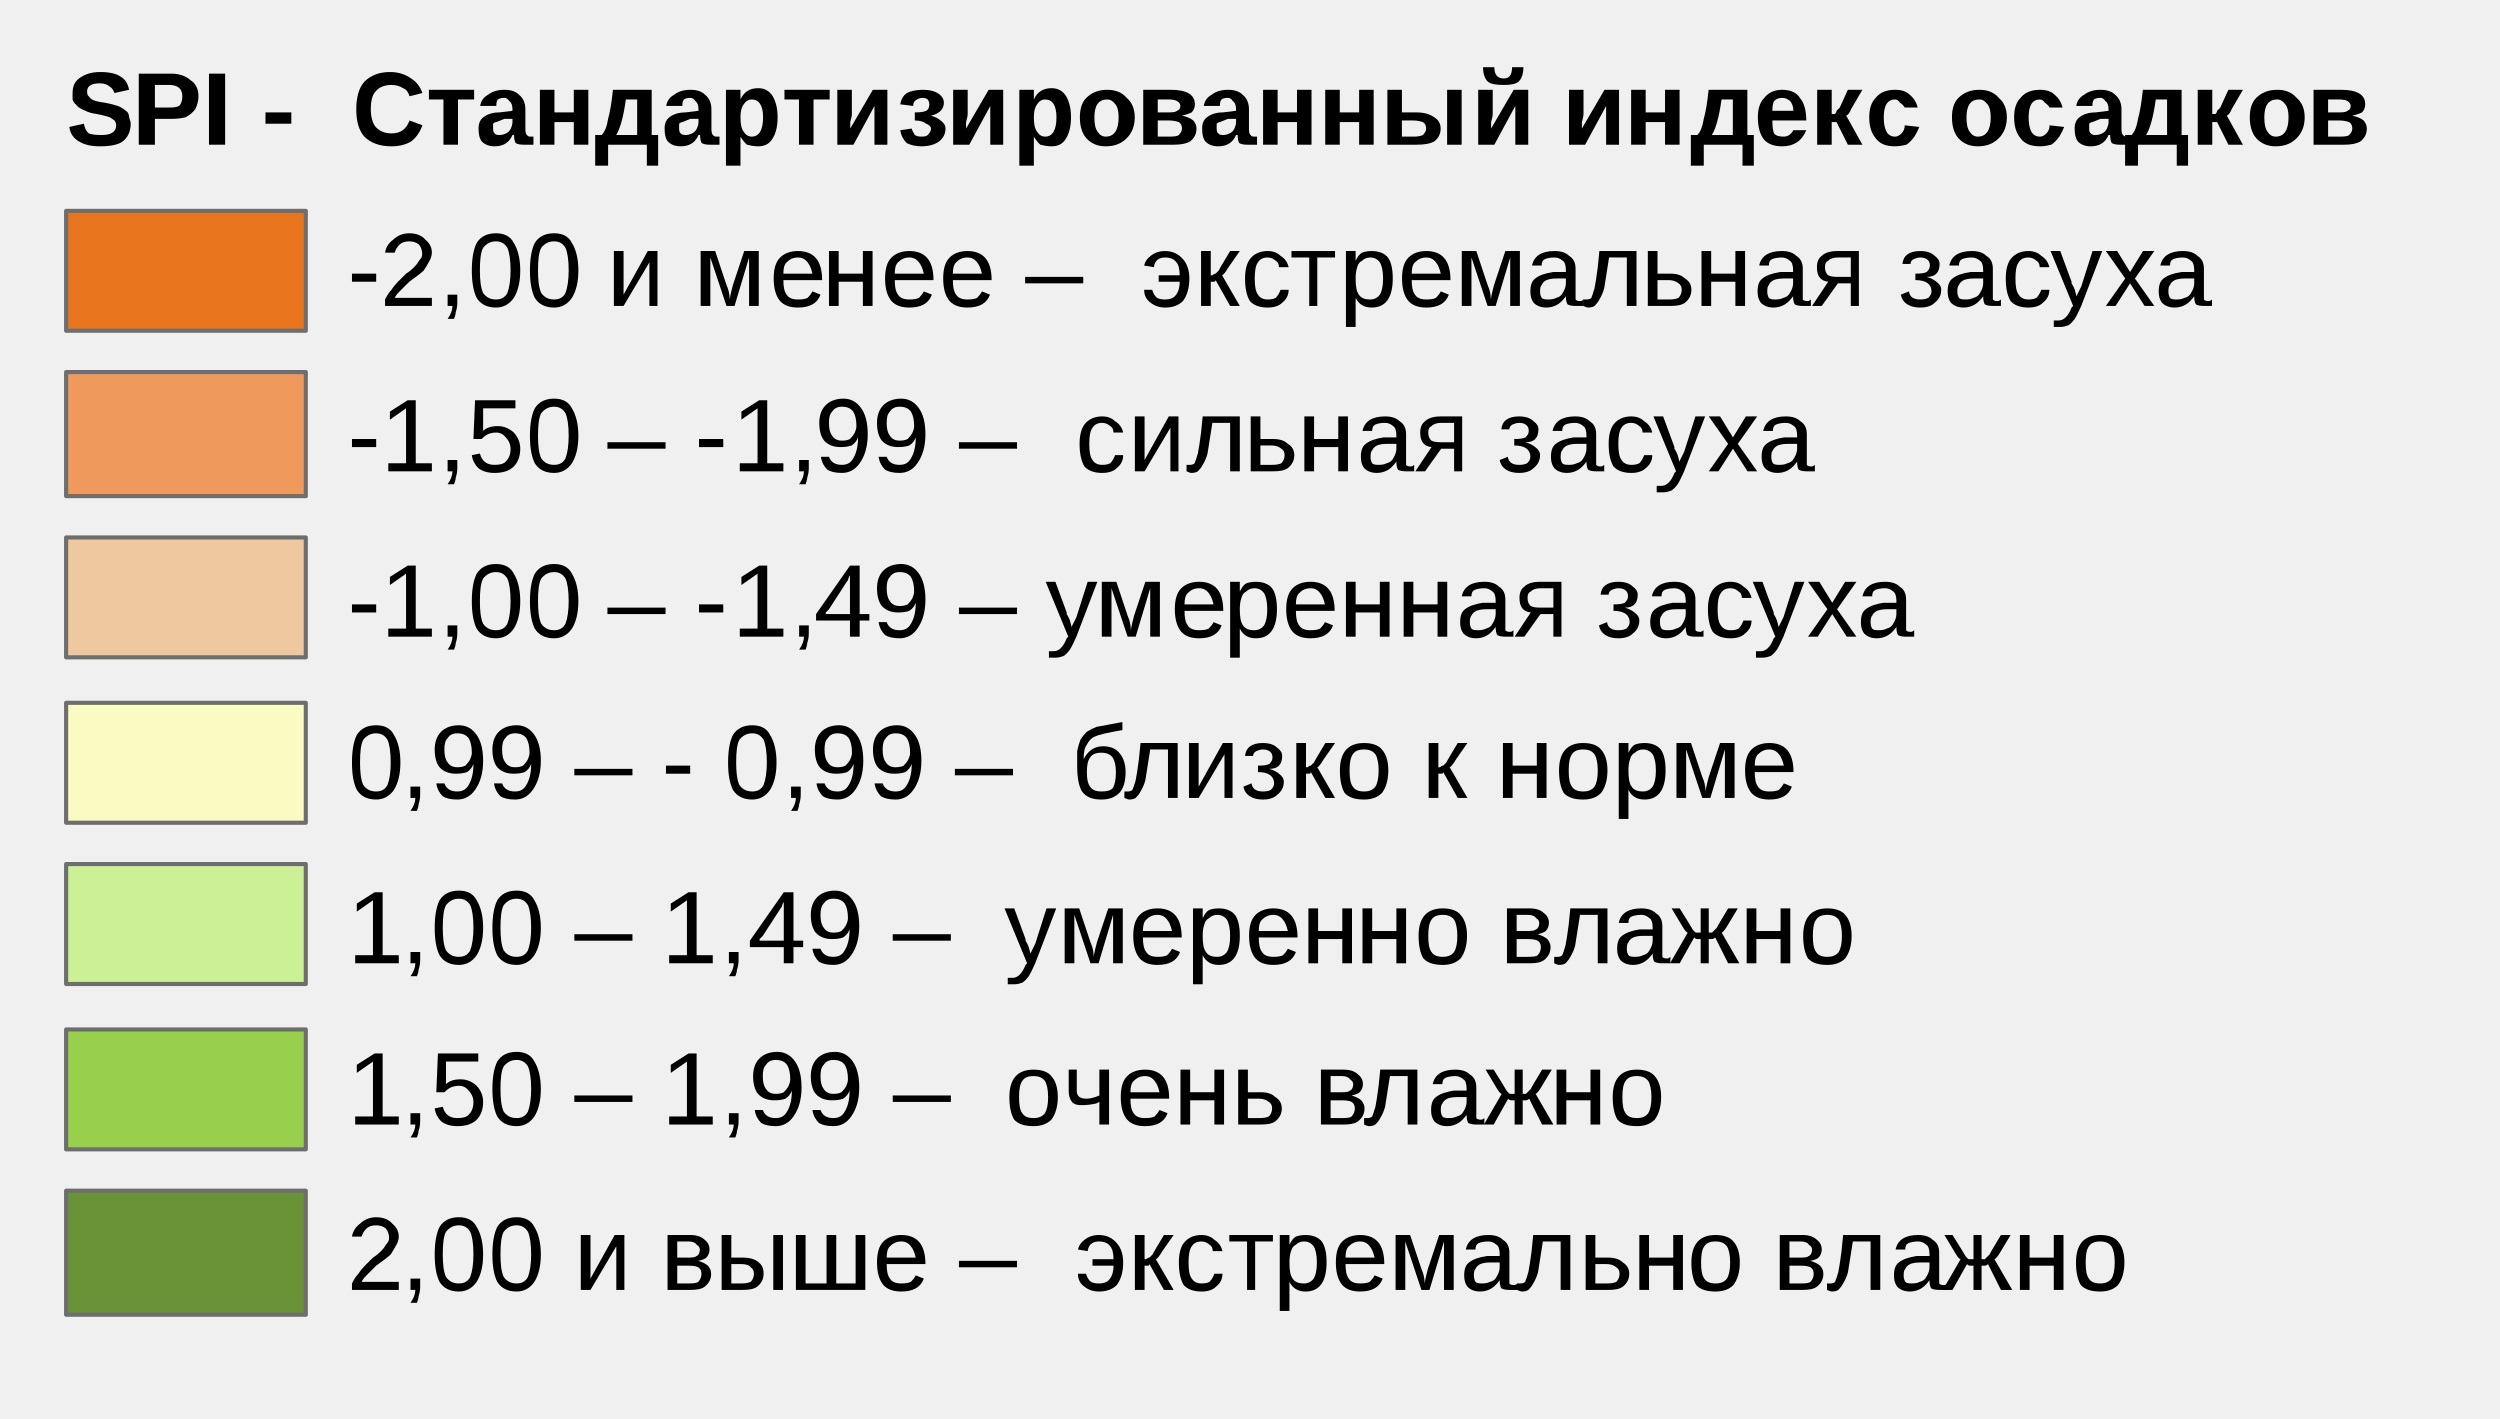
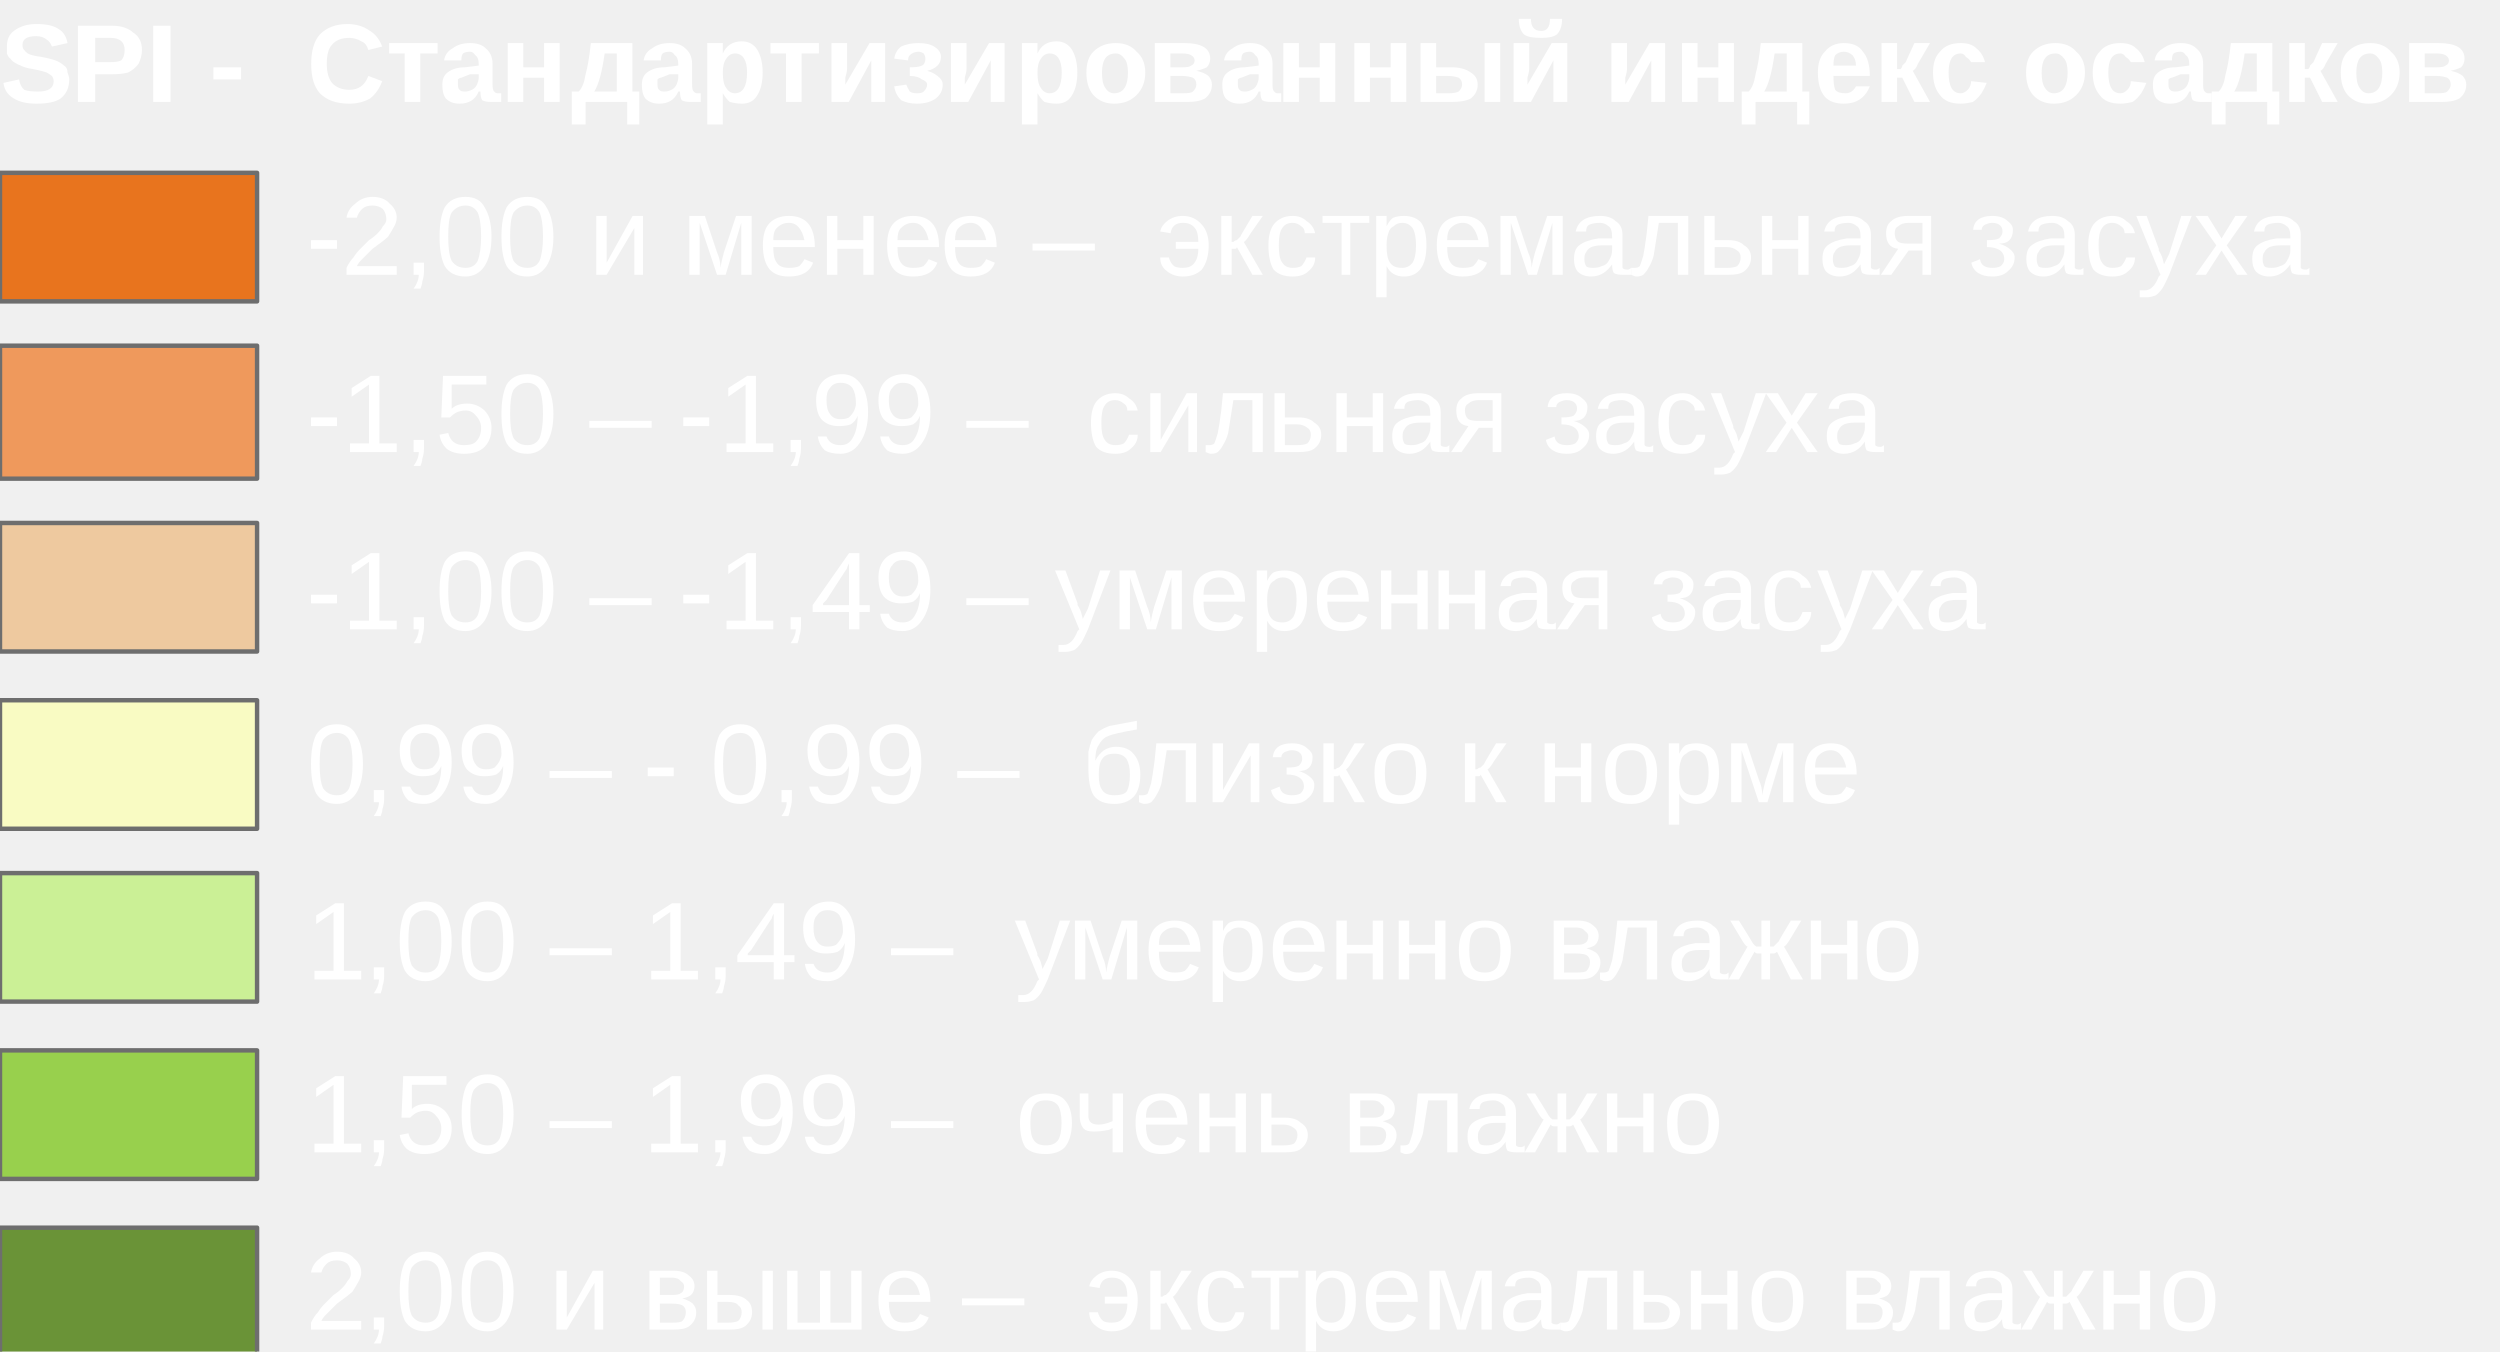
- <svg xmlns="http://www.w3.org/2000/svg" width="290.268pt" height="164.665pt" viewBox="0 0 290.268 164.665" enable-background="new 0 0 290.268 164.665" version="1.1">
+ <svg xmlns="http://www.w3.org/2000/svg" width="270.822pt" height="146.409pt" viewBox="0 0 270.822 146.409" enable-background="new 0 0 270.822 146.409" version="1.1">
  <g id="Other">
    <clipPath id="SVG_CP_1">
-       <path d="M0,164.665L0,0L290.268,0L290.268,164.665L0,164.665z" />
+       <path d="M0,146.409L0,0L270.822,0L270.822,146.409L0,146.409z" />
    </clipPath>
-     <g font-family="'Arial'" font-size="1" kerning="0" font-weight="700" fill="#000000" clip-path="url(#SVG_CP_1)">
-       <text text-anchor="start" transform="matrix(11.99528 0 0 12.00063 7.67698 16.80087)">
+     <g font-family="'Arial'" font-size="1" kerning="0" font-weight="700" fill="#FFFFFF" clip-path="url(#SVG_CP_1)">
+       <text text-anchor="start" transform="matrix(12.00334 0 0 12.0027 0 11.04249)">
        <tspan direction="ltr" unicode-bidi="embed" x="0 ">S</tspan>
        <tspan direction="ltr" unicode-bidi="embed" x="0.64 ">P</tspan>
-         <tspan direction="ltr" unicode-bidi="embed" x="1.321 ">I</tspan>
-         <tspan direction="ltr" unicode-bidi="embed" x="1.881 ">-</tspan>
-         <tspan direction="ltr" unicode-bidi="embed" x="2.761 ">C</tspan>
-         <tspan direction="ltr" unicode-bidi="embed" x="3.482 ">т</tspan>
-         <tspan direction="ltr" unicode-bidi="embed" x="3.962 ">а</tspan>
-         <tspan direction="ltr" unicode-bidi="embed" x="4.522 ">н</tspan>
-         <tspan direction="ltr" unicode-bidi="embed" x="5.122 ">д</tspan>
-         <tspan direction="ltr" unicode-bidi="embed" x="5.763 ">а</tspan>
-         <tspan direction="ltr" unicode-bidi="embed" x="6.323 ">р</tspan>
-         <tspan direction="ltr" unicode-bidi="embed" x="6.923 ">т</tspan>
-         <tspan direction="ltr" unicode-bidi="embed" x="7.403 ">и</tspan>
-         <tspan direction="ltr" unicode-bidi="embed" x="8.044 ">з</tspan>
-         <tspan direction="ltr" unicode-bidi="embed" x="8.524 ">и</tspan>
-         <tspan direction="ltr" unicode-bidi="embed" x="9.164 ">р</tspan>
-         <tspan direction="ltr" unicode-bidi="embed" x="9.764 ">о</tspan>
-         <tspan direction="ltr" unicode-bidi="embed" x="10.365 ">в</tspan>
-         <tspan direction="ltr" unicode-bidi="embed" x="10.965 ">а</tspan>
-         <tspan direction="ltr" unicode-bidi="embed" x="11.525 ">н</tspan>
-         <tspan direction="ltr" unicode-bidi="embed" x="12.125 ">н</tspan>
-         <tspan direction="ltr" unicode-bidi="embed" x="12.726 ">ы</tspan>
-         <tspan direction="ltr" unicode-bidi="embed" x="13.606 ">й</tspan>
-         <tspan direction="ltr" unicode-bidi="embed" x="14.486 ">и</tspan>
-         <tspan direction="ltr" unicode-bidi="embed" x="15.087 ">н</tspan>
-         <tspan direction="ltr" unicode-bidi="embed" x="15.727 ">д</tspan>
-         <tspan direction="ltr" unicode-bidi="embed" x="16.327 ">е</tspan>
-         <tspan direction="ltr" unicode-bidi="embed" x="16.888 ">к</tspan>
-         <tspan direction="ltr" unicode-bidi="embed" x="17.408 ">с</tspan>
-         <tspan direction="ltr" unicode-bidi="embed" x="18.208 ">о</tspan>
-         <tspan direction="ltr" unicode-bidi="embed" x="18.808 ">с</tspan>
-         <tspan direction="ltr" unicode-bidi="embed" x="19.409 ">а</tspan>
-         <tspan direction="ltr" unicode-bidi="embed" x="19.929 ">д</tspan>
-         <tspan direction="ltr" unicode-bidi="embed" x="20.569 ">к</tspan>
-         <tspan direction="ltr" unicode-bidi="embed" x="21.089 ">о</tspan>
-         <tspan direction="ltr" unicode-bidi="embed" x="21.69 ">в</tspan>
-       </text>
-     </g>
-     <path clip-path="url(#SVG_CP_1)" fill="#E8741E" fill-rule="evenodd" stroke="#6E6E6E" stroke-width="0.48" stroke-miterlimit="10" stroke-linecap="round" stroke-linejoin="round" d="    M7.677,38.402L7.677,24.481L35.506,24.481L35.506,38.402L7.677,38.402z" />
-     <g font-family="'Arial'" font-size="1" kerning="0" font-weight="400" fill="#000000" clip-path="url(#SVG_CP_1)">
-       <text text-anchor="start" transform="matrix(11.99528 0 0 12.00063 40.30414 35.52185)">
+         <tspan direction="ltr" unicode-bidi="embed" x="1.32 ">I</tspan>
+         <tspan direction="ltr" unicode-bidi="embed" x="1.88 ">-</tspan>
+         <tspan direction="ltr" unicode-bidi="embed" x="2.76 ">C</tspan>
+         <tspan direction="ltr" unicode-bidi="embed" x="3.48 ">т</tspan>
+         <tspan direction="ltr" unicode-bidi="embed" x="3.96 ">а</tspan>
+         <tspan direction="ltr" unicode-bidi="embed" x="4.52 ">н</tspan>
+         <tspan direction="ltr" unicode-bidi="embed" x="5.16 ">д</tspan>
+         <tspan direction="ltr" unicode-bidi="embed" x="5.76 ">а</tspan>
+         <tspan direction="ltr" unicode-bidi="embed" x="6.32 ">р</tspan>
+         <tspan direction="ltr" unicode-bidi="embed" x="6.92 ">т</tspan>
+         <tspan direction="ltr" unicode-bidi="embed" x="7.44 ">и</tspan>
+         <tspan direction="ltr" unicode-bidi="embed" x="8.04 ">з</tspan>
+         <tspan direction="ltr" unicode-bidi="embed" x="8.52 ">и</tspan>
+         <tspan direction="ltr" unicode-bidi="embed" x="9.16 ">р</tspan>
+         <tspan direction="ltr" unicode-bidi="embed" x="9.759 ">о</tspan>
+         <tspan direction="ltr" unicode-bidi="embed" x="10.359 ">в</tspan>
+         <tspan direction="ltr" unicode-bidi="embed" x="10.999 ">а</tspan>
+         <tspan direction="ltr" unicode-bidi="embed" x="11.519 ">н</tspan>
+         <tspan direction="ltr" unicode-bidi="embed" x="12.159 ">н</tspan>
+         <tspan direction="ltr" unicode-bidi="embed" x="12.759 ">ы</tspan>
+         <tspan direction="ltr" unicode-bidi="embed" x="13.599 ">й</tspan>
+         <tspan direction="ltr" unicode-bidi="embed" x="14.479 ">и</tspan>
+         <tspan direction="ltr" unicode-bidi="embed" x="15.119 ">н</tspan>
+         <tspan direction="ltr" unicode-bidi="embed" x="15.719 ">д</tspan>
+         <tspan direction="ltr" unicode-bidi="embed" x="16.359 ">е</tspan>
+         <tspan direction="ltr" unicode-bidi="embed" x="16.919 ">к</tspan>
+         <tspan direction="ltr" unicode-bidi="embed" x="17.399 ">с</tspan>
+         <tspan direction="ltr" unicode-bidi="embed" x="18.239 ">о</tspan>
+         <tspan direction="ltr" unicode-bidi="embed" x="18.839 ">с</tspan>
+         <tspan direction="ltr" unicode-bidi="embed" x="19.399 ">а</tspan>
+         <tspan direction="ltr" unicode-bidi="embed" x="19.959 ">д</tspan>
+         <tspan direction="ltr" unicode-bidi="embed" x="20.599 ">к</tspan>
+         <tspan direction="ltr" unicode-bidi="embed" x="21.079 ">о</tspan>
+         <tspan direction="ltr" unicode-bidi="embed" x="21.679 ">в</tspan>
+       </text>
+     </g>
+     <path clip-path="url(#SVG_CP_1)" fill="#E8741E" fill-rule="evenodd" stroke="#6E6E6E" stroke-width="0.48" stroke-miterlimit="10" stroke-linecap="round" stroke-linejoin="round" d="    M0,32.647L0,18.724L27.848,18.724L27.848,32.647L0,32.647z" />
+     <g font-family="'Arial'" font-size="1" kerning="0" font-weight="400" fill="#FFFFFF" clip-path="url(#SVG_CP_1)">
+       <text text-anchor="start" transform="matrix(12.00334 0 0 12.0027 33.12923 29.76671)">
        <tspan direction="ltr" unicode-bidi="embed" x="0 ">-</tspan>
        <tspan direction="ltr" unicode-bidi="embed" x="0.32 ">2</tspan>
        <tspan direction="ltr" unicode-bidi="embed" x="0.88 ">,</tspan>
-         <tspan direction="ltr" unicode-bidi="embed" x="1.161 ">0</tspan>
-         <tspan direction="ltr" unicode-bidi="embed" x="1.721 ">0</tspan>
-         <tspan direction="ltr" unicode-bidi="embed" x="2.521 ">и</tspan>
-         <tspan direction="ltr" unicode-bidi="embed" x="3.361 ">м</tspan>
-         <tspan direction="ltr" unicode-bidi="embed" x="4.082 ">е</tspan>
-         <tspan direction="ltr" unicode-bidi="embed" x="4.602 ">н</tspan>
-         <tspan direction="ltr" unicode-bidi="embed" x="5.162 ">е</tspan>
-         <tspan direction="ltr" unicode-bidi="embed" x="5.723 ">е</tspan>
-         <tspan direction="ltr" unicode-bidi="embed" x="6.563 ">–</tspan>
-         <tspan direction="ltr" unicode-bidi="embed" x="7.683 ">э</tspan>
-         <tspan direction="ltr" unicode-bidi="embed" x="8.204 ">к</tspan>
-         <tspan direction="ltr" unicode-bidi="embed" x="8.644 ">с</tspan>
-         <tspan direction="ltr" unicode-bidi="embed" x="9.124 ">т</tspan>
-         <tspan direction="ltr" unicode-bidi="embed" x="9.604 ">р</tspan>
-         <tspan direction="ltr" unicode-bidi="embed" x="10.165 ">е</tspan>
-         <tspan direction="ltr" unicode-bidi="embed" x="10.725 ">м</tspan>
-         <tspan direction="ltr" unicode-bidi="embed" x="11.405 ">а</tspan>
-         <tspan direction="ltr" unicode-bidi="embed" x="11.965 ">л</tspan>
-         <tspan direction="ltr" unicode-bidi="embed" x="12.526 ">ь</tspan>
-         <tspan direction="ltr" unicode-bidi="embed" x="13.046 ">н</tspan>
-         <tspan direction="ltr" unicode-bidi="embed" x="13.606 ">а</tspan>
-         <tspan direction="ltr" unicode-bidi="embed" x="14.166 ">я</tspan>
-         <tspan direction="ltr" unicode-bidi="embed" x="15.007 ">з</tspan>
-         <tspan direction="ltr" unicode-bidi="embed" x="15.447 ">а</tspan>
-         <tspan direction="ltr" unicode-bidi="embed" x="16.007 ">с</tspan>
-         <tspan direction="ltr" unicode-bidi="embed" x="16.487 ">у</tspan>
-         <tspan direction="ltr" unicode-bidi="embed" x="17.008 ">х</tspan>
-         <tspan direction="ltr" unicode-bidi="embed" x="17.488 ">а</tspan>
-       </text>
-     </g>
-     <path clip-path="url(#SVG_CP_1)" fill="#EF995C" fill-rule="evenodd" stroke="#6E6E6E" stroke-width="0.48" stroke-miterlimit="10" stroke-linecap="round" stroke-linejoin="round" d="    M7.677,57.603L7.677,43.202L35.506,43.202L35.506,57.603L7.677,57.603z" />
-     <g font-family="'Arial'" font-size="1" kerning="0" font-weight="400" fill="#000000" clip-path="url(#SVG_CP_1)">
-       <text text-anchor="start" transform="matrix(11.99528 0 0 12.00063 40.30414 54.72285)">
+         <tspan direction="ltr" unicode-bidi="embed" x="1.16 ">0</tspan>
+         <tspan direction="ltr" unicode-bidi="embed" x="1.72 ">0</tspan>
+         <tspan direction="ltr" unicode-bidi="embed" x="2.56 ">и</tspan>
+         <tspan direction="ltr" unicode-bidi="embed" x="3.4 ">м</tspan>
+         <tspan direction="ltr" unicode-bidi="embed" x="4.08 ">е</tspan>
+         <tspan direction="ltr" unicode-bidi="embed" x="4.64 ">н</tspan>
+         <tspan direction="ltr" unicode-bidi="embed" x="5.2 ">е</tspan>
+         <tspan direction="ltr" unicode-bidi="embed" x="5.72 ">е</tspan>
+         <tspan direction="ltr" unicode-bidi="embed" x="6.56 ">–</tspan>
+         <tspan direction="ltr" unicode-bidi="embed" x="7.68 ">э</tspan>
+         <tspan direction="ltr" unicode-bidi="embed" x="8.2 ">к</tspan>
+         <tspan direction="ltr" unicode-bidi="embed" x="8.64 ">с</tspan>
+         <tspan direction="ltr" unicode-bidi="embed" x="9.16 ">т</tspan>
+         <tspan direction="ltr" unicode-bidi="embed" x="9.599 ">р</tspan>
+         <tspan direction="ltr" unicode-bidi="embed" x="10.159 ">е</tspan>
+         <tspan direction="ltr" unicode-bidi="embed" x="10.719 ">м</tspan>
+         <tspan direction="ltr" unicode-bidi="embed" x="11.399 ">а</tspan>
+         <tspan direction="ltr" unicode-bidi="embed" x="11.959 ">л</tspan>
+         <tspan direction="ltr" unicode-bidi="embed" x="12.559 ">ь</tspan>
+         <tspan direction="ltr" unicode-bidi="embed" x="13.079 ">н</tspan>
+         <tspan direction="ltr" unicode-bidi="embed" x="13.639 ">а</tspan>
+         <tspan direction="ltr" unicode-bidi="embed" x="14.199 ">я</tspan>
+         <tspan direction="ltr" unicode-bidi="embed" x="14.999 ">з</tspan>
+         <tspan direction="ltr" unicode-bidi="embed" x="15.479 ">а</tspan>
+         <tspan direction="ltr" unicode-bidi="embed" x="16.039 ">с</tspan>
+         <tspan direction="ltr" unicode-bidi="embed" x="16.519 ">у</tspan>
+         <tspan direction="ltr" unicode-bidi="embed" x="17.039 ">х</tspan>
+         <tspan direction="ltr" unicode-bidi="embed" x="17.519 ">а</tspan>
+       </text>
+     </g>
+     <path clip-path="url(#SVG_CP_1)" fill="#EF995C" fill-rule="evenodd" stroke="#6E6E6E" stroke-width="0.48" stroke-miterlimit="10" stroke-linecap="round" stroke-linejoin="round" d="    M0,51.852L0,37.448L27.848,37.448L27.848,51.852L0,51.852z" />
+     <g font-family="'Arial'" font-size="1" kerning="0" font-weight="400" fill="#FFFFFF" clip-path="url(#SVG_CP_1)">
+       <text text-anchor="start" transform="matrix(12.00334 0 0 12.0027 33.12923 48.97103)">
        <tspan direction="ltr" unicode-bidi="embed" x="0 ">-</tspan>
        <tspan direction="ltr" unicode-bidi="embed" x="0.32 ">1</tspan>
        <tspan direction="ltr" unicode-bidi="embed" x="0.88 ">,</tspan>
-         <tspan direction="ltr" unicode-bidi="embed" x="1.161 ">5</tspan>
-         <tspan direction="ltr" unicode-bidi="embed" x="1.721 ">0</tspan>
-         <tspan direction="ltr" unicode-bidi="embed" x="2.521 ">–</tspan>
-         <tspan direction="ltr" unicode-bidi="embed" x="3.361 ">-</tspan>
-         <tspan direction="ltr" unicode-bidi="embed" x="3.722 ">1</tspan>
-         <tspan direction="ltr" unicode-bidi="embed" x="4.282 ">,</tspan>
-         <tspan direction="ltr" unicode-bidi="embed" x="4.522 ">9</tspan>
-         <tspan direction="ltr" unicode-bidi="embed" x="5.082 ">9</tspan>
-         <tspan direction="ltr" unicode-bidi="embed" x="5.923 ">–</tspan>
-         <tspan direction="ltr" unicode-bidi="embed" x="7.043 ">с</tspan>
-         <tspan direction="ltr" unicode-bidi="embed" x="7.563 ">и</tspan>
-         <tspan direction="ltr" unicode-bidi="embed" x="8.124 ">л</tspan>
-         <tspan direction="ltr" unicode-bidi="embed" x="8.684 ">ь</tspan>
-         <tspan direction="ltr" unicode-bidi="embed" x="9.204 ">н</tspan>
-         <tspan direction="ltr" unicode-bidi="embed" x="9.764 ">а</tspan>
-         <tspan direction="ltr" unicode-bidi="embed" x="10.325 ">я</tspan>
-         <tspan direction="ltr" unicode-bidi="embed" x="11.125 ">з</tspan>
-         <tspan direction="ltr" unicode-bidi="embed" x="11.605 ">а</tspan>
-         <tspan direction="ltr" unicode-bidi="embed" x="12.165 ">с</tspan>
-         <tspan direction="ltr" unicode-bidi="embed" x="12.646 ">у</tspan>
-         <tspan direction="ltr" unicode-bidi="embed" x="13.166 ">х</tspan>
-         <tspan direction="ltr" unicode-bidi="embed" x="13.646 ">а</tspan>
-       </text>
-     </g>
-     <path clip-path="url(#SVG_CP_1)" fill="#EEC99F" fill-rule="evenodd" stroke="#6E6E6E" stroke-width="0.48" stroke-miterlimit="10" stroke-linecap="round" stroke-linejoin="round" d="    M7.677,76.324L7.677,62.403L35.506,62.403L35.506,76.324L7.677,76.324z" />
-     <g font-family="'Arial'" font-size="1" kerning="0" font-weight="400" fill="#000000" clip-path="url(#SVG_CP_1)">
-       <text text-anchor="start" transform="matrix(11.99528 0 0 12.00063 40.30414 73.92385)">
+         <tspan direction="ltr" unicode-bidi="embed" x="1.16 ">5</tspan>
+         <tspan direction="ltr" unicode-bidi="embed" x="1.72 ">0</tspan>
+         <tspan direction="ltr" unicode-bidi="embed" x="2.56 ">–</tspan>
+         <tspan direction="ltr" unicode-bidi="embed" x="3.36 ">-</tspan>
+         <tspan direction="ltr" unicode-bidi="embed" x="3.72 ">1</tspan>
+         <tspan direction="ltr" unicode-bidi="embed" x="4.28 ">,</tspan>
+         <tspan direction="ltr" unicode-bidi="embed" x="4.56 ">9</tspan>
+         <tspan direction="ltr" unicode-bidi="embed" x="5.12 ">9</tspan>
+         <tspan direction="ltr" unicode-bidi="embed" x="5.96 ">–</tspan>
+         <tspan direction="ltr" unicode-bidi="embed" x="7.04 ">с</tspan>
+         <tspan direction="ltr" unicode-bidi="embed" x="7.56 ">и</tspan>
+         <tspan direction="ltr" unicode-bidi="embed" x="8.12 ">л</tspan>
+         <tspan direction="ltr" unicode-bidi="embed" x="8.68 ">ь</tspan>
+         <tspan direction="ltr" unicode-bidi="embed" x="9.24 ">н</tspan>
+         <tspan direction="ltr" unicode-bidi="embed" x="9.759 ">а</tspan>
+         <tspan direction="ltr" unicode-bidi="embed" x="10.319 ">я</tspan>
+         <tspan direction="ltr" unicode-bidi="embed" x="11.159 ">з</tspan>
+         <tspan direction="ltr" unicode-bidi="embed" x="11.599 ">а</tspan>
+         <tspan direction="ltr" unicode-bidi="embed" x="12.159 ">с</tspan>
+         <tspan direction="ltr" unicode-bidi="embed" x="12.679 ">у</tspan>
+         <tspan direction="ltr" unicode-bidi="embed" x="13.159 ">х</tspan>
+         <tspan direction="ltr" unicode-bidi="embed" x="13.679 ">а</tspan>
+       </text>
+     </g>
+     <path clip-path="url(#SVG_CP_1)" fill="#EEC99F" fill-rule="evenodd" stroke="#6E6E6E" stroke-width="0.48" stroke-miterlimit="10" stroke-linecap="round" stroke-linejoin="round" d="    M0,70.576L0,56.653L27.848,56.653L27.848,70.576L0,70.576z" />
+     <g font-family="'Arial'" font-size="1" kerning="0" font-weight="400" fill="#FFFFFF" clip-path="url(#SVG_CP_1)">
+       <text text-anchor="start" transform="matrix(12.00334 0 0 12.0027 33.12923 68.17536)">
        <tspan direction="ltr" unicode-bidi="embed" x="0 ">-</tspan>
        <tspan direction="ltr" unicode-bidi="embed" x="0.32 ">1</tspan>
        <tspan direction="ltr" unicode-bidi="embed" x="0.88 ">,</tspan>
-         <tspan direction="ltr" unicode-bidi="embed" x="1.161 ">0</tspan>
-         <tspan direction="ltr" unicode-bidi="embed" x="1.721 ">0</tspan>
-         <tspan direction="ltr" unicode-bidi="embed" x="2.521 ">–</tspan>
-         <tspan direction="ltr" unicode-bidi="embed" x="3.361 ">-</tspan>
-         <tspan direction="ltr" unicode-bidi="embed" x="3.722 ">1</tspan>
-         <tspan direction="ltr" unicode-bidi="embed" x="4.282 ">,</tspan>
-         <tspan direction="ltr" unicode-bidi="embed" x="4.522 ">4</tspan>
-         <tspan direction="ltr" unicode-bidi="embed" x="5.082 ">9</tspan>
-         <tspan direction="ltr" unicode-bidi="embed" x="5.923 ">–</tspan>
-         <tspan direction="ltr" unicode-bidi="embed" x="6.763 ">у</tspan>
-         <tspan direction="ltr" unicode-bidi="embed" x="7.243 ">м</tspan>
-         <tspan direction="ltr" unicode-bidi="embed" x="7.964 ">е</tspan>
-         <tspan direction="ltr" unicode-bidi="embed" x="8.484 ">р</tspan>
-         <tspan direction="ltr" unicode-bidi="embed" x="9.044 ">е</tspan>
-         <tspan direction="ltr" unicode-bidi="embed" x="9.604 ">н</tspan>
-         <tspan direction="ltr" unicode-bidi="embed" x="10.165 ">н</tspan>
-         <tspan direction="ltr" unicode-bidi="embed" x="10.725 ">а</tspan>
-         <tspan direction="ltr" unicode-bidi="embed" x="11.285 ">я</tspan>
-         <tspan direction="ltr" unicode-bidi="embed" x="12.085 ">з</tspan>
-         <tspan direction="ltr" unicode-bidi="embed" x="12.566 ">а</tspan>
-         <tspan direction="ltr" unicode-bidi="embed" x="13.126 ">с</tspan>
-         <tspan direction="ltr" unicode-bidi="embed" x="13.606 ">у</tspan>
-         <tspan direction="ltr" unicode-bidi="embed" x="14.126 ">х</tspan>
-         <tspan direction="ltr" unicode-bidi="embed" x="14.607 ">а</tspan>
-       </text>
-     </g>
-     <path clip-path="url(#SVG_CP_1)" fill="#F9FBC3" fill-rule="evenodd" stroke="#6E6E6E" stroke-width="0.48" stroke-miterlimit="10" stroke-linecap="round" stroke-linejoin="round" d="    M7.677,95.525L7.677,81.604L35.506,81.604L35.506,95.525L7.677,95.525z" />
-     <g font-family="'Arial'" font-size="1" kerning="0" font-weight="400" fill="#000000" clip-path="url(#SVG_CP_1)">
-       <text text-anchor="start" transform="matrix(11.99528 0 0 12.00063 40.30414 92.64482)">
+         <tspan direction="ltr" unicode-bidi="embed" x="1.16 ">0</tspan>
+         <tspan direction="ltr" unicode-bidi="embed" x="1.72 ">0</tspan>
+         <tspan direction="ltr" unicode-bidi="embed" x="2.56 ">–</tspan>
+         <tspan direction="ltr" unicode-bidi="embed" x="3.36 ">-</tspan>
+         <tspan direction="ltr" unicode-bidi="embed" x="3.72 ">1</tspan>
+         <tspan direction="ltr" unicode-bidi="embed" x="4.28 ">,</tspan>
+         <tspan direction="ltr" unicode-bidi="embed" x="4.56 ">4</tspan>
+         <tspan direction="ltr" unicode-bidi="embed" x="5.12 ">9</tspan>
+         <tspan direction="ltr" unicode-bidi="embed" x="5.96 ">–</tspan>
+         <tspan direction="ltr" unicode-bidi="embed" x="6.76 ">у</tspan>
+         <tspan direction="ltr" unicode-bidi="embed" x="7.28 ">м</tspan>
+         <tspan direction="ltr" unicode-bidi="embed" x="7.96 ">е</tspan>
+         <tspan direction="ltr" unicode-bidi="embed" x="8.52 ">р</tspan>
+         <tspan direction="ltr" unicode-bidi="embed" x="9.08 ">е</tspan>
+         <tspan direction="ltr" unicode-bidi="embed" x="9.639 ">н</tspan>
+         <tspan direction="ltr" unicode-bidi="embed" x="10.159 ">н</tspan>
+         <tspan direction="ltr" unicode-bidi="embed" x="10.719 ">а</tspan>
+         <tspan direction="ltr" unicode-bidi="embed" x="11.279 ">я</tspan>
+         <tspan direction="ltr" unicode-bidi="embed" x="12.119 ">з</tspan>
+         <tspan direction="ltr" unicode-bidi="embed" x="12.559 ">а</tspan>
+         <tspan direction="ltr" unicode-bidi="embed" x="13.119 ">с</tspan>
+         <tspan direction="ltr" unicode-bidi="embed" x="13.639 ">у</tspan>
+         <tspan direction="ltr" unicode-bidi="embed" x="14.119 ">х</tspan>
+         <tspan direction="ltr" unicode-bidi="embed" x="14.599 ">а</tspan>
+       </text>
+     </g>
+     <path clip-path="url(#SVG_CP_1)" fill="#F9FBC3" fill-rule="evenodd" stroke="#6E6E6E" stroke-width="0.48" stroke-miterlimit="10" stroke-linecap="round" stroke-linejoin="round" d="    M0,89.78L0,75.857L27.848,75.857L27.848,89.78L0,89.78z" />
+     <g font-family="'Arial'" font-size="1" kerning="0" font-weight="400" fill="#FFFFFF" clip-path="url(#SVG_CP_1)">
+       <text text-anchor="start" transform="matrix(12.00334 0 0 12.0027 33.12923 86.89958)">
        <tspan direction="ltr" unicode-bidi="embed" x="0 ">0</tspan>
        <tspan direction="ltr" unicode-bidi="embed" x="0.52 ">,</tspan>
        <tspan direction="ltr" unicode-bidi="embed" x="0.8 ">9</tspan>
-         <tspan direction="ltr" unicode-bidi="embed" x="1.361 ">9</tspan>
-         <tspan direction="ltr" unicode-bidi="embed" x="2.201 ">–</tspan>
-         <tspan direction="ltr" unicode-bidi="embed" x="3.041 ">-</tspan>
-         <tspan direction="ltr" unicode-bidi="embed" x="3.642 ">0</tspan>
-         <tspan direction="ltr" unicode-bidi="embed" x="4.202 ">,</tspan>
-         <tspan direction="ltr" unicode-bidi="embed" x="4.482 ">9</tspan>
-         <tspan direction="ltr" unicode-bidi="embed" x="5.042 ">9</tspan>
-         <tspan direction="ltr" unicode-bidi="embed" x="5.883 ">–</tspan>
-         <tspan direction="ltr" unicode-bidi="embed" x="7.003 ">б</tspan>
-         <tspan direction="ltr" unicode-bidi="embed" x="7.523 ">л</tspan>
-         <tspan direction="ltr" unicode-bidi="embed" x="8.084 ">и</tspan>
-         <tspan direction="ltr" unicode-bidi="embed" x="8.644 ">з</tspan>
-         <tspan direction="ltr" unicode-bidi="embed" x="9.124 ">к</tspan>
-         <tspan direction="ltr" unicode-bidi="embed" x="9.564 ">о</tspan>
-         <tspan direction="ltr" unicode-bidi="embed" x="10.405 ">к</tspan>
-         <tspan direction="ltr" unicode-bidi="embed" x="11.125 ">н</tspan>
-         <tspan direction="ltr" unicode-bidi="embed" x="11.685 ">о</tspan>
-         <tspan direction="ltr" unicode-bidi="embed" x="12.245 ">р</tspan>
-         <tspan direction="ltr" unicode-bidi="embed" x="12.806 ">м</tspan>
-         <tspan direction="ltr" unicode-bidi="embed" x="13.486 ">е</tspan>
-       </text>
-     </g>
-     <path clip-path="url(#SVG_CP_1)" fill="#CBF096" fill-rule="evenodd" stroke="#6E6E6E" stroke-width="0.48" stroke-miterlimit="10" stroke-linecap="round" stroke-linejoin="round" d="    M7.677,114.246L7.677,100.325L35.506,100.325L35.506,114.246L7.677,114.246z" />
-     <g font-family="'Arial'" font-size="1" kerning="0" font-weight="400" fill="#000000" clip-path="url(#SVG_CP_1)">
-       <text text-anchor="start" transform="matrix(11.99528 0 0 12.00063 40.30414 111.8458)">
+         <tspan direction="ltr" unicode-bidi="embed" x="1.36 ">9</tspan>
+         <tspan direction="ltr" unicode-bidi="embed" x="2.2 ">–</tspan>
+         <tspan direction="ltr" unicode-bidi="embed" x="3.04 ">-</tspan>
+         <tspan direction="ltr" unicode-bidi="embed" x="3.64 ">0</tspan>
+         <tspan direction="ltr" unicode-bidi="embed" x="4.2 ">,</tspan>
+         <tspan direction="ltr" unicode-bidi="embed" x="4.48 ">9</tspan>
+         <tspan direction="ltr" unicode-bidi="embed" x="5.04 ">9</tspan>
+         <tspan direction="ltr" unicode-bidi="embed" x="5.88 ">–</tspan>
+         <tspan direction="ltr" unicode-bidi="embed" x="7 ">б</tspan>
+         <tspan direction="ltr" unicode-bidi="embed" x="7.52 ">л</tspan>
+         <tspan direction="ltr" unicode-bidi="embed" x="8.12 ">и</tspan>
+         <tspan direction="ltr" unicode-bidi="embed" x="8.68 ">з</tspan>
+         <tspan direction="ltr" unicode-bidi="embed" x="9.12 ">к</tspan>
+         <tspan direction="ltr" unicode-bidi="embed" x="9.599 ">о</tspan>
+         <tspan direction="ltr" unicode-bidi="embed" x="10.399 ">к</tspan>
+         <tspan direction="ltr" unicode-bidi="embed" x="11.119 ">н</tspan>
+         <tspan direction="ltr" unicode-bidi="embed" x="11.679 ">о</tspan>
+         <tspan direction="ltr" unicode-bidi="embed" x="12.239 ">р</tspan>
+         <tspan direction="ltr" unicode-bidi="embed" x="12.799 ">м</tspan>
+         <tspan direction="ltr" unicode-bidi="embed" x="13.479 ">е</tspan>
+       </text>
+     </g>
+     <path clip-path="url(#SVG_CP_1)" fill="#CBF096" fill-rule="evenodd" stroke="#6E6E6E" stroke-width="0.48" stroke-miterlimit="10" stroke-linecap="round" stroke-linejoin="round" d="    M0,108.504L0,94.581L27.848,94.581L27.848,108.504L0,108.504z" />
+     <g font-family="'Arial'" font-size="1" kerning="0" font-weight="400" fill="#FFFFFF" clip-path="url(#SVG_CP_1)">
+       <text text-anchor="start" transform="matrix(12.00334 0 0 12.0027 33.12923 106.1039)">
        <tspan direction="ltr" unicode-bidi="embed" x="0 ">1</tspan>
        <tspan direction="ltr" unicode-bidi="embed" x="0.52 ">,</tspan>
        <tspan direction="ltr" unicode-bidi="embed" x="0.8 ">0</tspan>
-         <tspan direction="ltr" unicode-bidi="embed" x="1.361 ">0</tspan>
-         <tspan direction="ltr" unicode-bidi="embed" x="2.201 ">–</tspan>
-         <tspan direction="ltr" unicode-bidi="embed" x="3.041 ">1</tspan>
-         <tspan direction="ltr" unicode-bidi="embed" x="3.602 ">,</tspan>
-         <tspan direction="ltr" unicode-bidi="embed" x="3.882 ">4</tspan>
-         <tspan direction="ltr" unicode-bidi="embed" x="4.442 ">9</tspan>
-         <tspan direction="ltr" unicode-bidi="embed" x="5.282 ">–</tspan>
-         <tspan direction="ltr" unicode-bidi="embed" x="6.363 ">у</tspan>
-         <tspan direction="ltr" unicode-bidi="embed" x="6.883 ">м</tspan>
-         <tspan direction="ltr" unicode-bidi="embed" x="7.563 ">е</tspan>
-         <tspan direction="ltr" unicode-bidi="embed" x="8.124 ">р</tspan>
-         <tspan direction="ltr" unicode-bidi="embed" x="8.684 ">е</tspan>
-         <tspan direction="ltr" unicode-bidi="embed" x="9.244 ">н</tspan>
-         <tspan direction="ltr" unicode-bidi="embed" x="9.764 ">н</tspan>
-         <tspan direction="ltr" unicode-bidi="embed" x="10.325 ">о</tspan>
-         <tspan direction="ltr" unicode-bidi="embed" x="11.165 ">в</tspan>
-         <tspan direction="ltr" unicode-bidi="embed" x="11.685 ">л</tspan>
-         <tspan direction="ltr" unicode-bidi="embed" x="12.245 ">а</tspan>
-         <tspan direction="ltr" unicode-bidi="embed" x="12.806 ">ж</tspan>
-         <tspan direction="ltr" unicode-bidi="embed" x="13.486 ">н</tspan>
-         <tspan direction="ltr" unicode-bidi="embed" x="14.046 ">о</tspan>
-       </text>
-     </g>
-     <path clip-path="url(#SVG_CP_1)" fill="#98D04D" fill-rule="evenodd" stroke="#6E6E6E" stroke-width="0.48" stroke-miterlimit="10" stroke-linecap="round" stroke-linejoin="round" d="    M7.677,133.447L7.677,119.526L35.506,119.526L35.506,133.447L7.677,133.447z" />
-     <g font-family="'Arial'" font-size="1" kerning="0" font-weight="400" fill="#000000" clip-path="url(#SVG_CP_1)">
-       <text text-anchor="start" transform="matrix(11.99528 0 0 12.00063 40.30414 130.5668)">
+         <tspan direction="ltr" unicode-bidi="embed" x="1.36 ">0</tspan>
+         <tspan direction="ltr" unicode-bidi="embed" x="2.2 ">–</tspan>
+         <tspan direction="ltr" unicode-bidi="embed" x="3.04 ">1</tspan>
+         <tspan direction="ltr" unicode-bidi="embed" x="3.6 ">,</tspan>
+         <tspan direction="ltr" unicode-bidi="embed" x="3.88 ">4</tspan>
+         <tspan direction="ltr" unicode-bidi="embed" x="4.44 ">9</tspan>
+         <tspan direction="ltr" unicode-bidi="embed" x="5.28 ">–</tspan>
+         <tspan direction="ltr" unicode-bidi="embed" x="6.4 ">у</tspan>
+         <tspan direction="ltr" unicode-bidi="embed" x="6.88 ">м</tspan>
+         <tspan direction="ltr" unicode-bidi="embed" x="7.56 ">е</tspan>
+         <tspan direction="ltr" unicode-bidi="embed" x="8.12 ">р</tspan>
+         <tspan direction="ltr" unicode-bidi="embed" x="8.68 ">е</tspan>
+         <tspan direction="ltr" unicode-bidi="embed" x="9.24 ">н</tspan>
+         <tspan direction="ltr" unicode-bidi="embed" x="9.799 ">н</tspan>
+         <tspan direction="ltr" unicode-bidi="embed" x="10.359 ">о</tspan>
+         <tspan direction="ltr" unicode-bidi="embed" x="11.199 ">в</tspan>
+         <tspan direction="ltr" unicode-bidi="embed" x="11.679 ">л</tspan>
+         <tspan direction="ltr" unicode-bidi="embed" x="12.279 ">а</tspan>
+         <tspan direction="ltr" unicode-bidi="embed" x="12.839 ">ж</tspan>
+         <tspan direction="ltr" unicode-bidi="embed" x="13.519 ">н</tspan>
+         <tspan direction="ltr" unicode-bidi="embed" x="14.039 ">о</tspan>
+       </text>
+     </g>
+     <path clip-path="url(#SVG_CP_1)" fill="#98D04D" fill-rule="evenodd" stroke="#6E6E6E" stroke-width="0.48" stroke-miterlimit="10" stroke-linecap="round" stroke-linejoin="round" d="    M0,127.709L0,113.786L27.848,113.786L27.848,127.709L0,127.709z" />
+     <g font-family="'Arial'" font-size="1" kerning="0" font-weight="400" fill="#FFFFFF" clip-path="url(#SVG_CP_1)">
+       <text text-anchor="start" transform="matrix(12.00334 0 0 12.0027 33.12923 124.8281)">
        <tspan direction="ltr" unicode-bidi="embed" x="0 ">1</tspan>
        <tspan direction="ltr" unicode-bidi="embed" x="0.52 ">,</tspan>
        <tspan direction="ltr" unicode-bidi="embed" x="0.8 ">5</tspan>
-         <tspan direction="ltr" unicode-bidi="embed" x="1.361 ">0</tspan>
-         <tspan direction="ltr" unicode-bidi="embed" x="2.201 ">–</tspan>
-         <tspan direction="ltr" unicode-bidi="embed" x="3.041 ">1</tspan>
-         <tspan direction="ltr" unicode-bidi="embed" x="3.602 ">,</tspan>
-         <tspan direction="ltr" unicode-bidi="embed" x="3.882 ">9</tspan>
-         <tspan direction="ltr" unicode-bidi="embed" x="4.442 ">9</tspan>
-         <tspan direction="ltr" unicode-bidi="embed" x="5.282 ">–</tspan>
-         <tspan direction="ltr" unicode-bidi="embed" x="6.363 ">о</tspan>
-         <tspan direction="ltr" unicode-bidi="embed" x="6.923 ">ч</tspan>
-         <tspan direction="ltr" unicode-bidi="embed" x="7.443 ">е</tspan>
-         <tspan direction="ltr" unicode-bidi="embed" x="8.004 ">н</tspan>
-         <tspan direction="ltr" unicode-bidi="embed" x="8.564 ">ь</tspan>
-         <tspan direction="ltr" unicode-bidi="embed" x="9.364 ">в</tspan>
-         <tspan direction="ltr" unicode-bidi="embed" x="9.844 ">л</tspan>
-         <tspan direction="ltr" unicode-bidi="embed" x="10.445 ">а</tspan>
-         <tspan direction="ltr" unicode-bidi="embed" x="11.005 ">ж</tspan>
-         <tspan direction="ltr" unicode-bidi="embed" x="11.645 ">н</tspan>
-         <tspan direction="ltr" unicode-bidi="embed" x="12.205 ">о</tspan>
-       </text>
-     </g>
-     <path clip-path="url(#SVG_CP_1)" fill="#6A9337" fill-rule="evenodd" stroke="#6E6E6E" stroke-width="0.48" stroke-miterlimit="10" stroke-linecap="round" stroke-linejoin="round" d="    M7.677,152.648L7.677,138.247L35.506,138.247L35.506,152.648L7.677,152.648z" />
-     <g font-family="'Arial'" font-size="1" kerning="0" font-weight="400" fill="#000000" clip-path="url(#SVG_CP_1)">
-       <text text-anchor="start" transform="matrix(11.99528 0 0 12.00063 40.30414 149.7678)">
+         <tspan direction="ltr" unicode-bidi="embed" x="1.36 ">0</tspan>
+         <tspan direction="ltr" unicode-bidi="embed" x="2.2 ">–</tspan>
+         <tspan direction="ltr" unicode-bidi="embed" x="3.04 ">1</tspan>
+         <tspan direction="ltr" unicode-bidi="embed" x="3.6 ">,</tspan>
+         <tspan direction="ltr" unicode-bidi="embed" x="3.88 ">9</tspan>
+         <tspan direction="ltr" unicode-bidi="embed" x="4.44 ">9</tspan>
+         <tspan direction="ltr" unicode-bidi="embed" x="5.28 ">–</tspan>
+         <tspan direction="ltr" unicode-bidi="embed" x="6.4 ">о</tspan>
+         <tspan direction="ltr" unicode-bidi="embed" x="6.92 ">ч</tspan>
+         <tspan direction="ltr" unicode-bidi="embed" x="7.44 ">е</tspan>
+         <tspan direction="ltr" unicode-bidi="embed" x="8 ">н</tspan>
+         <tspan direction="ltr" unicode-bidi="embed" x="8.56 ">ь</tspan>
+         <tspan direction="ltr" unicode-bidi="embed" x="9.36 ">в</tspan>
+         <tspan direction="ltr" unicode-bidi="embed" x="9.879 ">л</tspan>
+         <tspan direction="ltr" unicode-bidi="embed" x="10.439 ">а</tspan>
+         <tspan direction="ltr" unicode-bidi="embed" x="10.999 ">ж</tspan>
+         <tspan direction="ltr" unicode-bidi="embed" x="11.679 ">н</tspan>
+         <tspan direction="ltr" unicode-bidi="embed" x="12.239 ">о</tspan>
+       </text>
+     </g>
+     <path clip-path="url(#SVG_CP_1)" fill="#6A9337" fill-rule="evenodd" stroke="#6E6E6E" stroke-width="0.48" stroke-miterlimit="10" stroke-linecap="round" stroke-linejoin="round" d="    M0,146.913L0,132.99L27.848,132.99L27.848,146.913L0,146.913z" />
+     <g font-family="'Arial'" font-size="1" kerning="0" font-weight="400" fill="#FFFFFF" clip-path="url(#SVG_CP_1)">
+       <text text-anchor="start" transform="matrix(12.00334 0 0 12.0027 33.12923 144.0325)">
        <tspan direction="ltr" unicode-bidi="embed" x="0 ">2</tspan>
        <tspan direction="ltr" unicode-bidi="embed" x="0.52 ">,</tspan>
        <tspan direction="ltr" unicode-bidi="embed" x="0.8 ">0</tspan>
-         <tspan direction="ltr" unicode-bidi="embed" x="1.361 ">0</tspan>
-         <tspan direction="ltr" unicode-bidi="embed" x="2.201 ">и</tspan>
-         <tspan direction="ltr" unicode-bidi="embed" x="3.041 ">в</tspan>
-         <tspan direction="ltr" unicode-bidi="embed" x="3.562 ">ы</tspan>
-         <tspan direction="ltr" unicode-bidi="embed" x="4.282 ">ш</tspan>
-         <tspan direction="ltr" unicode-bidi="embed" x="5.082 ">е</tspan>
-         <tspan direction="ltr" unicode-bidi="embed" x="5.923 ">–</tspan>
-         <tspan direction="ltr" unicode-bidi="embed" x="7.043 ">э</tspan>
-         <tspan direction="ltr" unicode-bidi="embed" x="7.563 ">к</tspan>
-         <tspan direction="ltr" unicode-bidi="embed" x="8.004 ">с</tspan>
-         <tspan direction="ltr" unicode-bidi="embed" x="8.524 ">т</tspan>
-         <tspan direction="ltr" unicode-bidi="embed" x="8.964 ">р</tspan>
-         <tspan direction="ltr" unicode-bidi="embed" x="9.524 ">е</tspan>
-         <tspan direction="ltr" unicode-bidi="embed" x="10.084 ">м</tspan>
-         <tspan direction="ltr" unicode-bidi="embed" x="10.765 ">а</tspan>
-         <tspan direction="ltr" unicode-bidi="embed" x="11.325 ">л</tspan>
-         <tspan direction="ltr" unicode-bidi="embed" x="11.925 ">ь</tspan>
-         <tspan direction="ltr" unicode-bidi="embed" x="12.446 ">н</tspan>
-         <tspan direction="ltr" unicode-bidi="embed" x="12.966 ">о</tspan>
-         <tspan direction="ltr" unicode-bidi="embed" x="13.806 ">в</tspan>
-         <tspan direction="ltr" unicode-bidi="embed" x="14.326 ">л</tspan>
-         <tspan direction="ltr" unicode-bidi="embed" x="14.927 ">а</tspan>
-         <tspan direction="ltr" unicode-bidi="embed" x="15.447 ">ж</tspan>
-         <tspan direction="ltr" unicode-bidi="embed" x="16.127 ">н</tspan>
-         <tspan direction="ltr" unicode-bidi="embed" x="16.687 ">о</tspan>
+         <tspan direction="ltr" unicode-bidi="embed" x="1.36 ">0</tspan>
+         <tspan direction="ltr" unicode-bidi="embed" x="2.2 ">и</tspan>
+         <tspan direction="ltr" unicode-bidi="embed" x="3.04 ">в</tspan>
+         <tspan direction="ltr" unicode-bidi="embed" x="3.56 ">ы</tspan>
+         <tspan direction="ltr" unicode-bidi="embed" x="4.28 ">ш</tspan>
+         <tspan direction="ltr" unicode-bidi="embed" x="5.12 ">е</tspan>
+         <tspan direction="ltr" unicode-bidi="embed" x="5.92 ">–</tspan>
+         <tspan direction="ltr" unicode-bidi="embed" x="7.04 ">э</tspan>
+         <tspan direction="ltr" unicode-bidi="embed" x="7.56 ">к</tspan>
+         <tspan direction="ltr" unicode-bidi="embed" x="8 ">с</tspan>
+         <tspan direction="ltr" unicode-bidi="embed" x="8.52 ">т</tspan>
+         <tspan direction="ltr" unicode-bidi="embed" x="8.96 ">р</tspan>
+         <tspan direction="ltr" unicode-bidi="embed" x="9.519 ">е</tspan>
+         <tspan direction="ltr" unicode-bidi="embed" x="10.079 ">м</tspan>
+         <tspan direction="ltr" unicode-bidi="embed" x="10.759 ">а</tspan>
+         <tspan direction="ltr" unicode-bidi="embed" x="11.319 ">л</tspan>
+         <tspan direction="ltr" unicode-bidi="embed" x="11.919 ">ь</tspan>
+         <tspan direction="ltr" unicode-bidi="embed" x="12.439 ">н</tspan>
+         <tspan direction="ltr" unicode-bidi="embed" x="12.999 ">о</tspan>
+         <tspan direction="ltr" unicode-bidi="embed" x="13.839 ">в</tspan>
+         <tspan direction="ltr" unicode-bidi="embed" x="14.319 ">л</tspan>
+         <tspan direction="ltr" unicode-bidi="embed" x="14.919 ">а</tspan>
+         <tspan direction="ltr" unicode-bidi="embed" x="15.479 ">ж</tspan>
+         <tspan direction="ltr" unicode-bidi="embed" x="16.159 ">н</tspan>
+         <tspan direction="ltr" unicode-bidi="embed" x="16.719 ">о</tspan>
      </text>
    </g>
  </g>
</svg>
